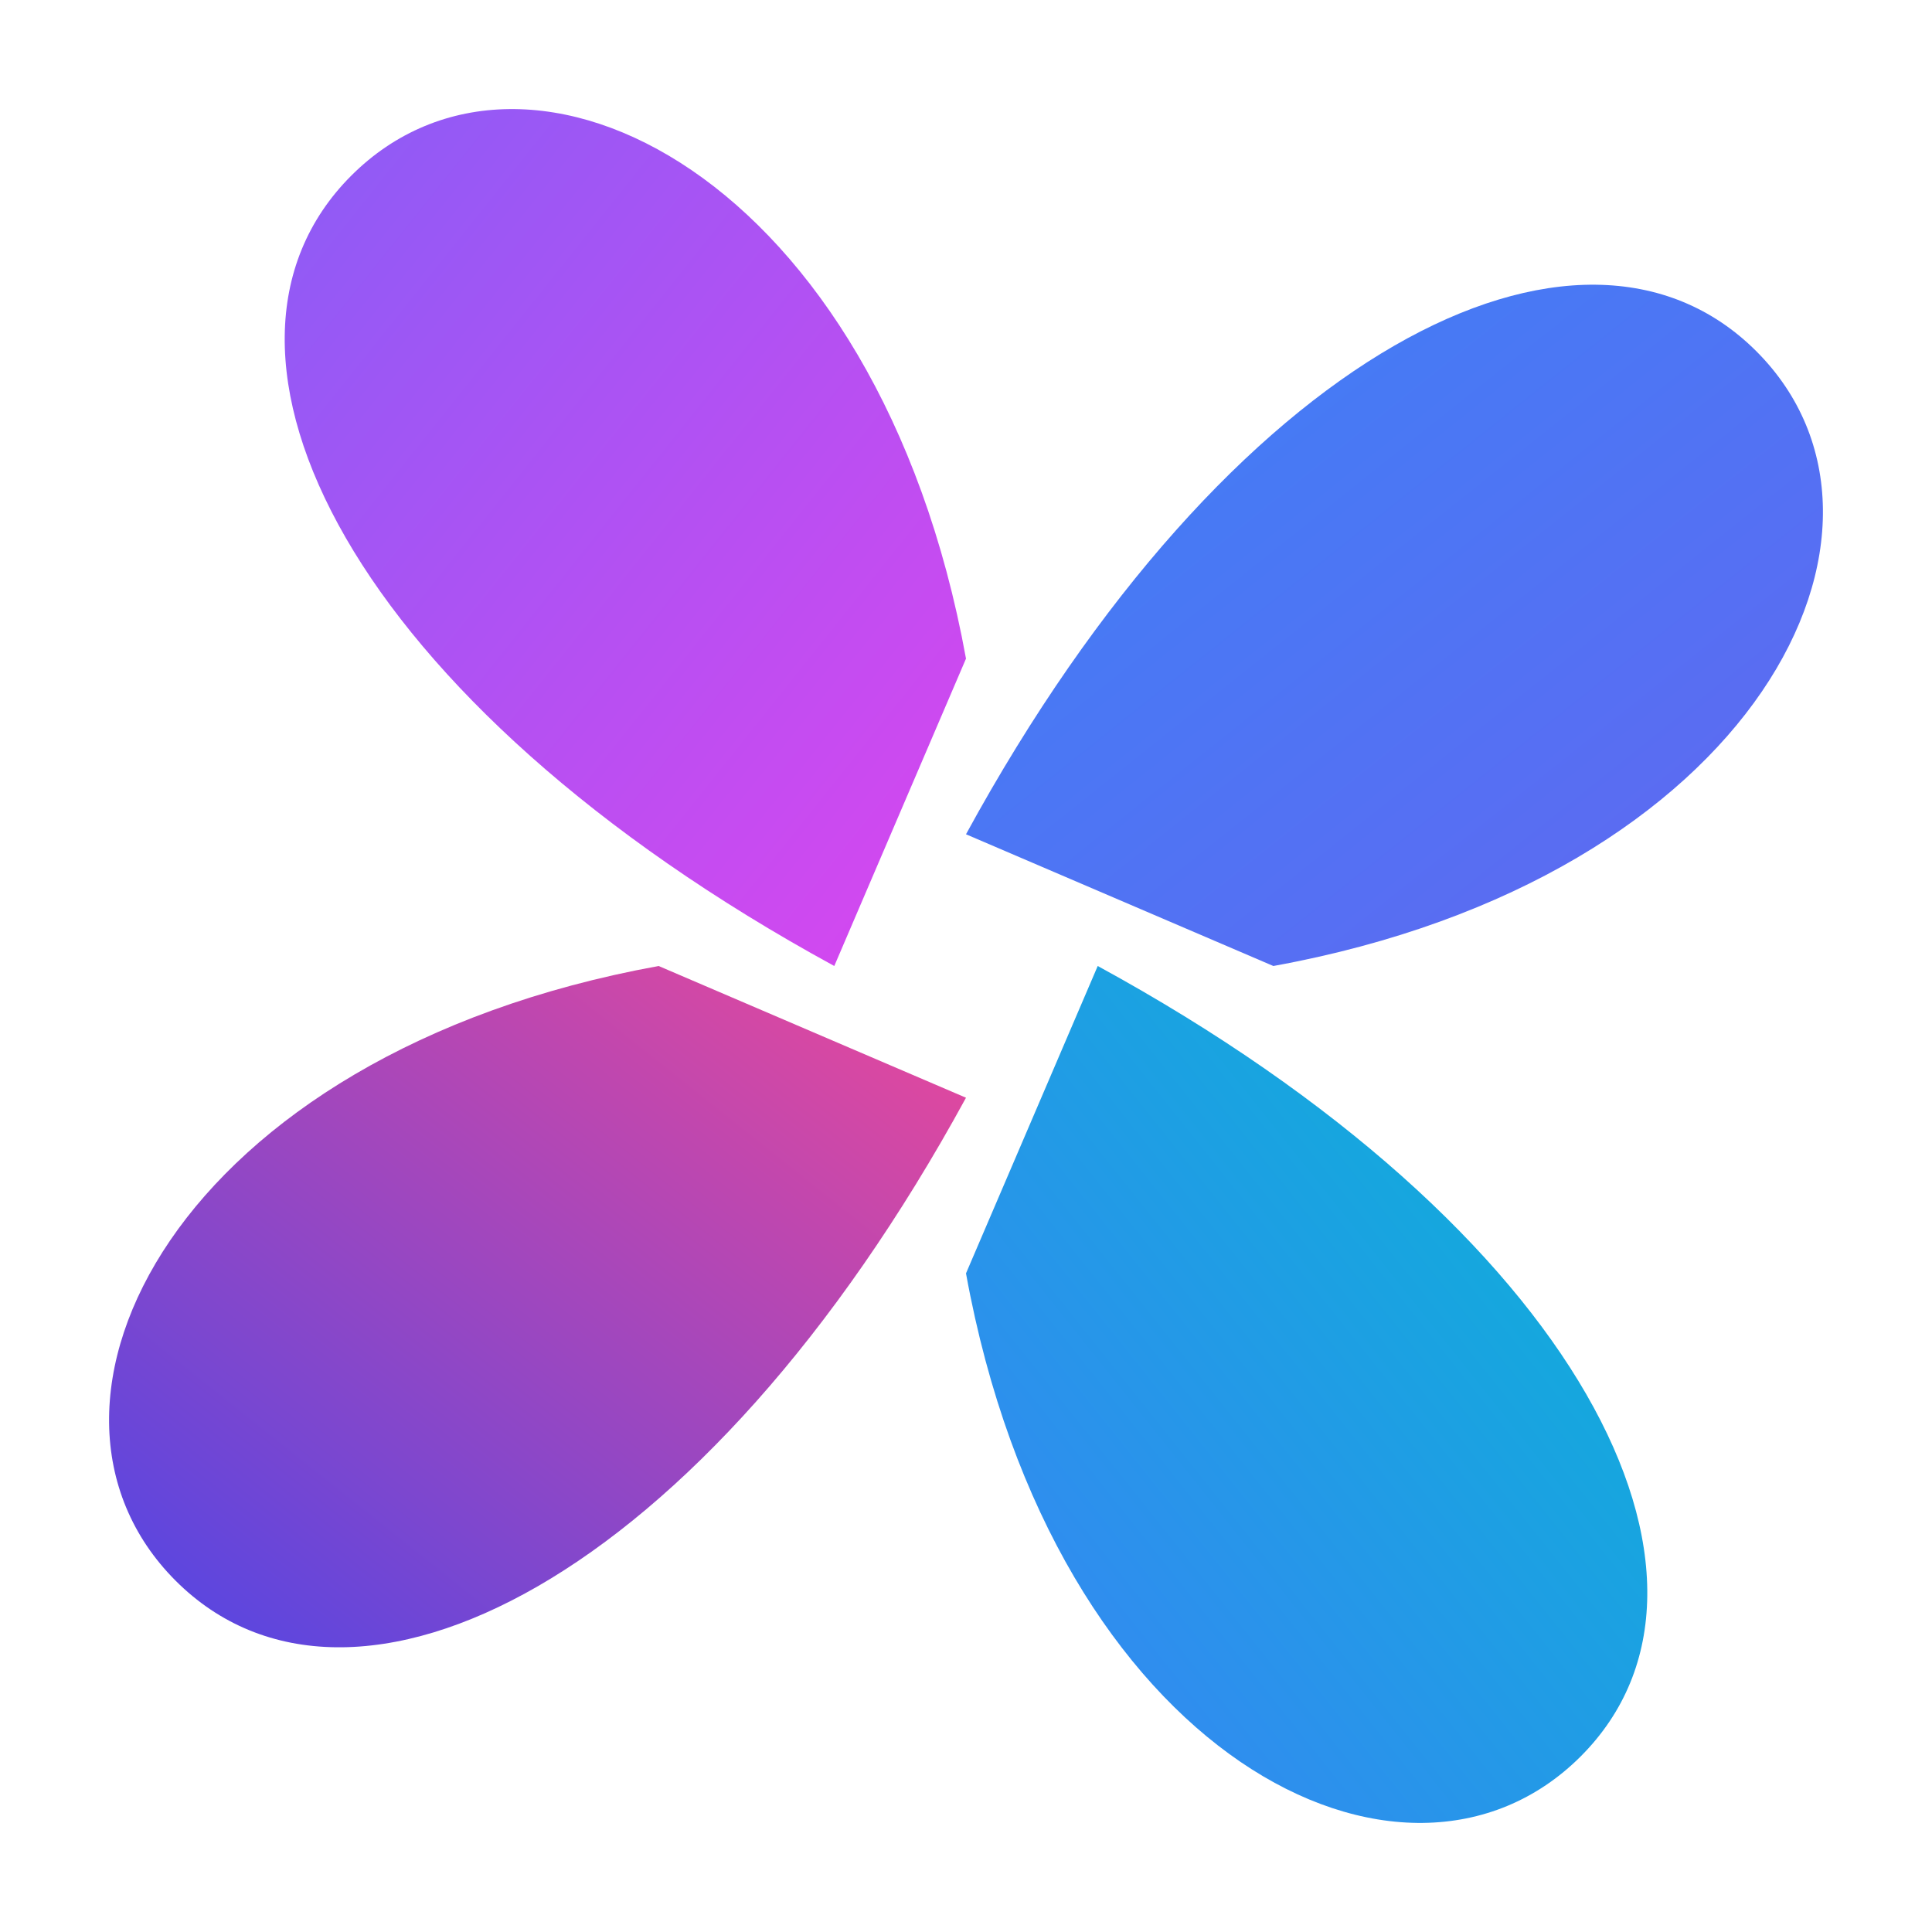
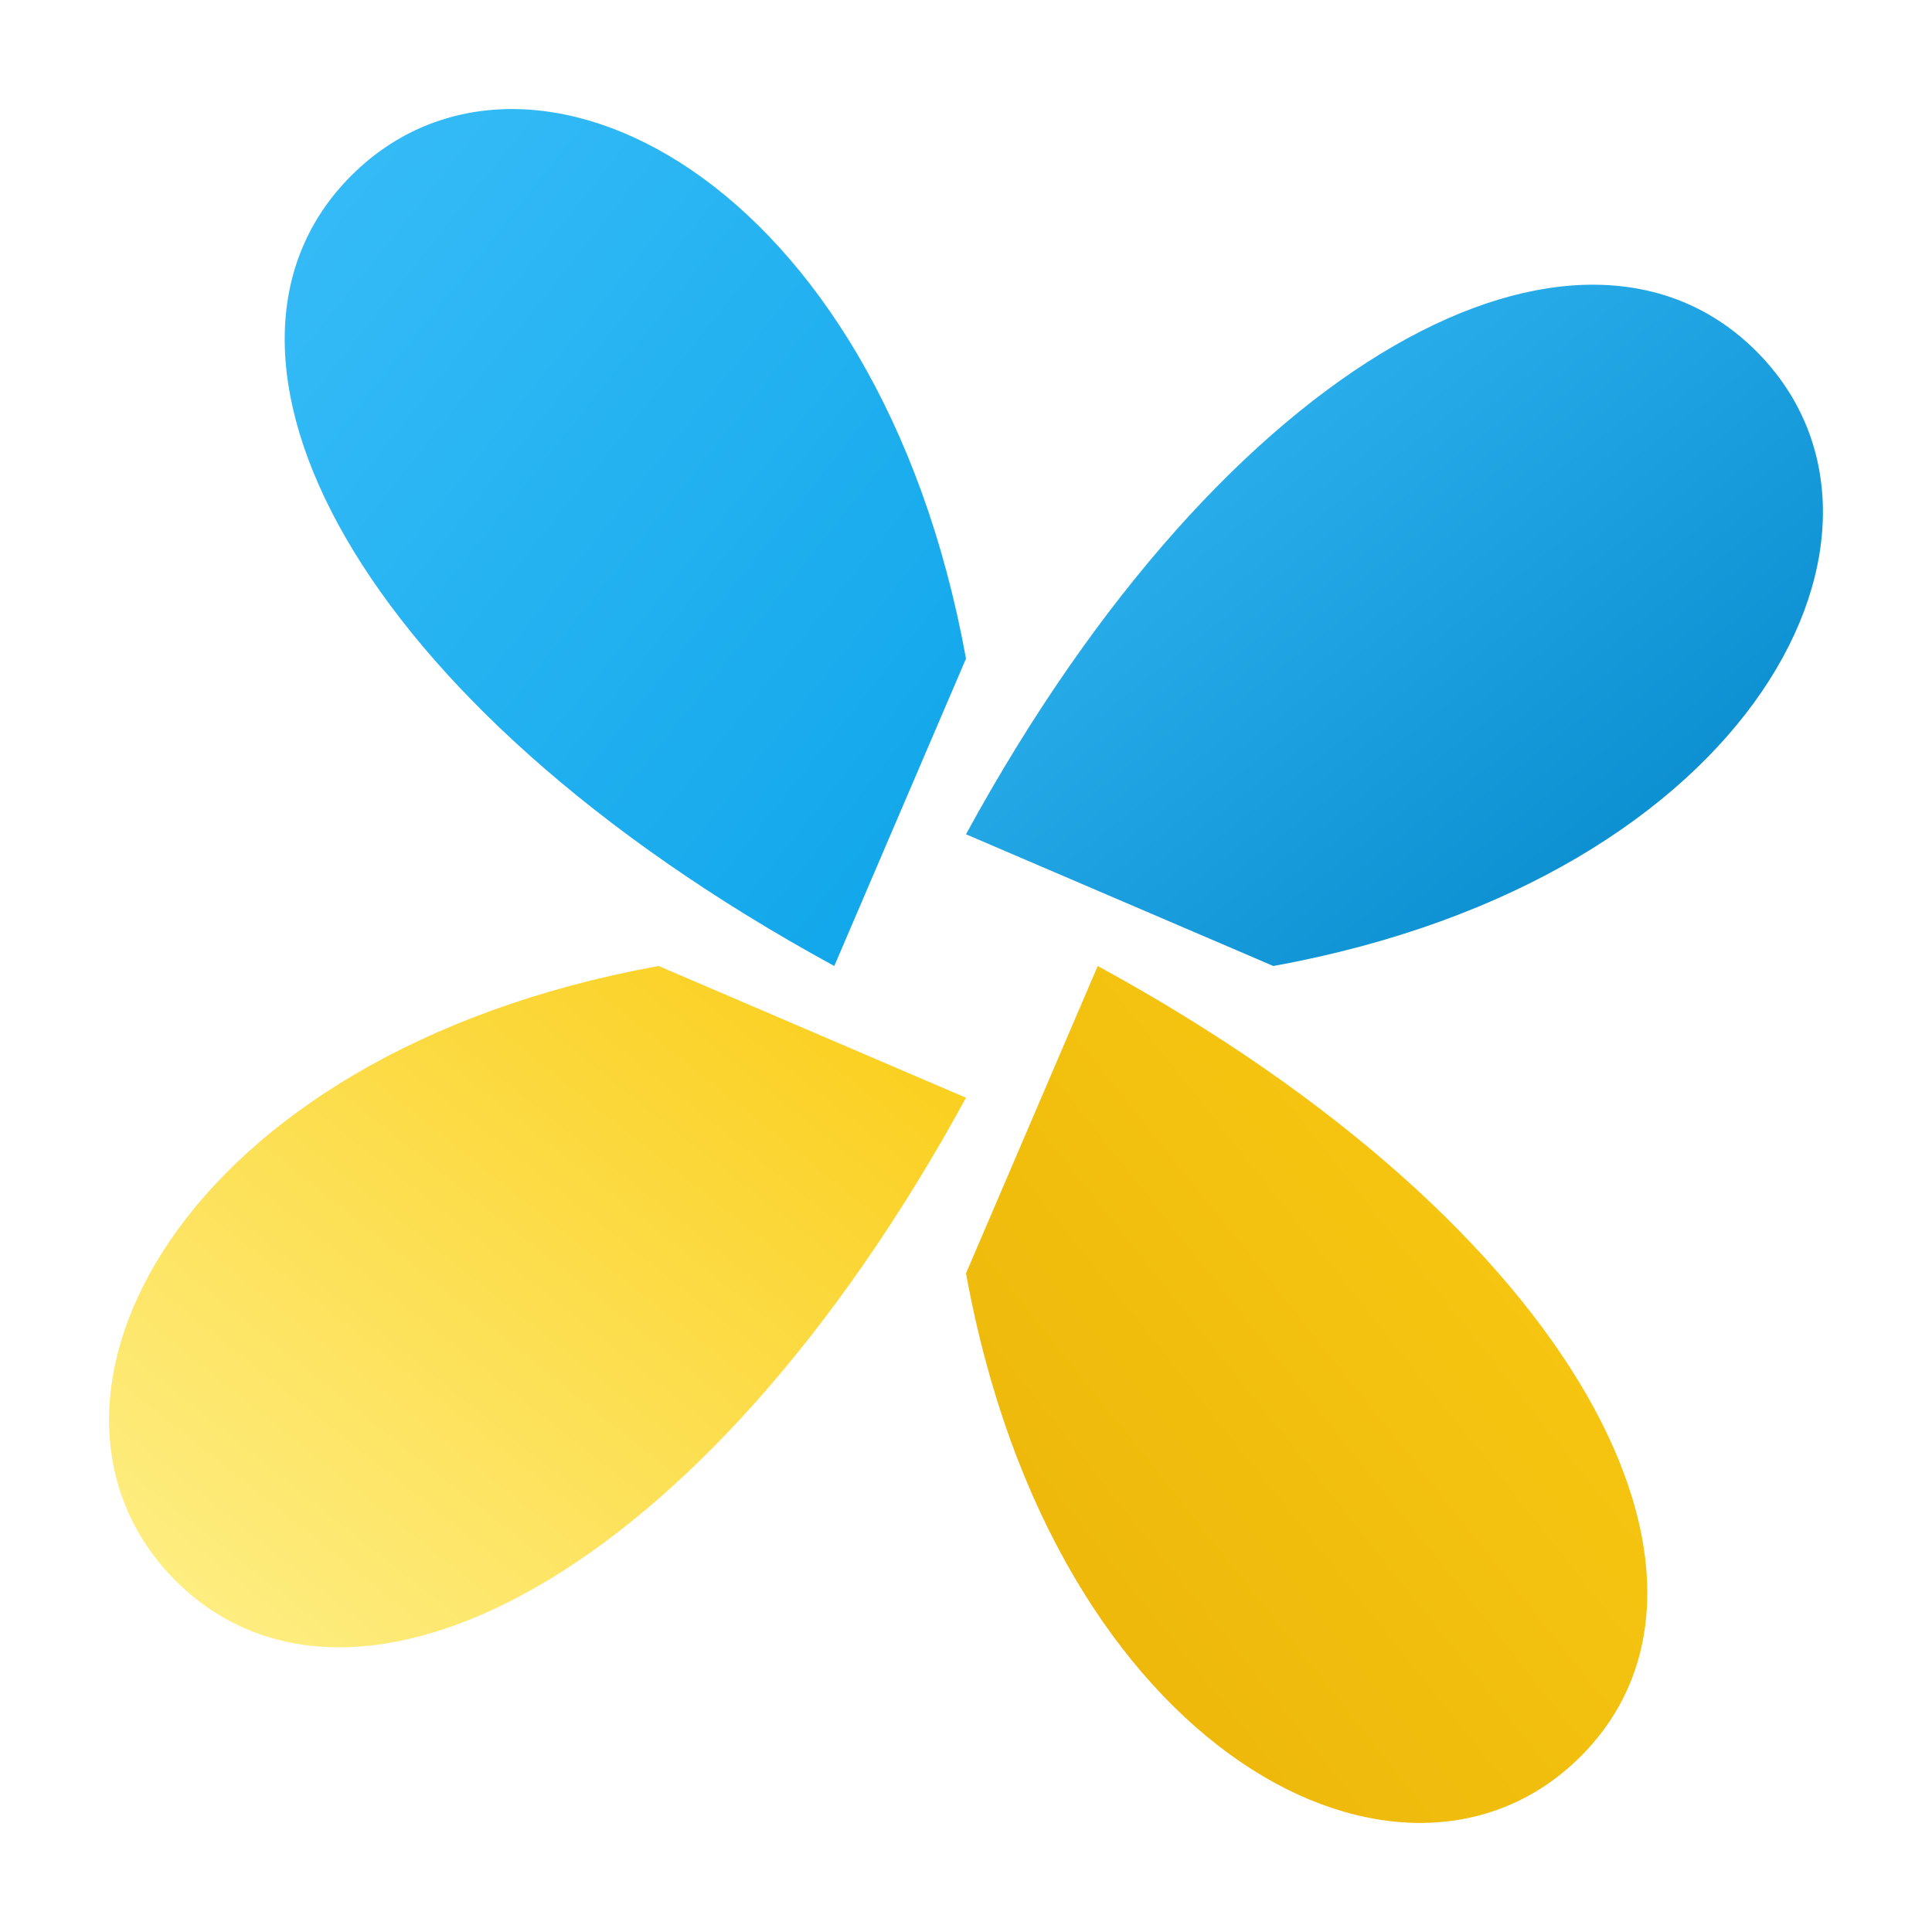
<svg xmlns="http://www.w3.org/2000/svg" viewBox="6 6 88 88" fill="none">
  <defs>
    <linearGradient id="pet1" x1="0%" y1="0%" x2="100%" y2="100%">
-       <stop offset="0%" stop-color="#3B82F6" />
-       <stop offset="100%" stop-color="#6366F1" />
+       <stop offset="0%" stop-color="#38BDF8" />
+       <stop offset="100%" stop-color="#0284C7" />
    </linearGradient>
    <linearGradient id="pet2" x1="100%" y1="0%" x2="0%" y2="100%">
-       <stop offset="0%" stop-color="#06B6D4" />
-       <stop offset="100%" stop-color="#3B82F6" />
+       <stop offset="0%" stop-color="#FACC15" />
+       <stop offset="100%" stop-color="#EAB308" />
    </linearGradient>
    <linearGradient id="pet3" x1="0%" y1="100%" x2="100%" y2="0%">
-       <stop offset="0%" stop-color="#4F46E5" />
-       <stop offset="100%" stop-color="#EC4899" />
+       <stop offset="0%" stop-color="#FEF08A" />
+       <stop offset="100%" stop-color="#FACC15" />
    </linearGradient>
    <linearGradient id="pet4" x1="100%" y1="100%" x2="0%" y2="0%">
-       <stop offset="0%" stop-color="#D946EF" />
-       <stop offset="100%" stop-color="#8B5CF6" />
+       <stop offset="0%" stop-color="#0EA5E9" />
+       <stop offset="100%" stop-color="#38BDF8" />
    </linearGradient>
  </defs>
  <g transform="translate(50,50)">
    <path d="M 0,-6 C 12,-28 28,-36 36,-28 C 44,-20 36,-4 14,0 Z" fill="url(#pet1)" />
    <path d="M 6,0 C 28,12 36,28 28,36 C 20,44 4,36 0,14 Z" fill="url(#pet2)" />
    <path d="M 0,6 C -12,28 -28,36 -36,28 C -44,20 -36,4 -14,0 Z" fill="url(#pet3)" />
    <path d="M -6,0 C -28,-12 -36,-28 -28,-36 C -20,-44 -4,-36 0,-14 Z" fill="url(#pet4)" />
  </g>
</svg>
